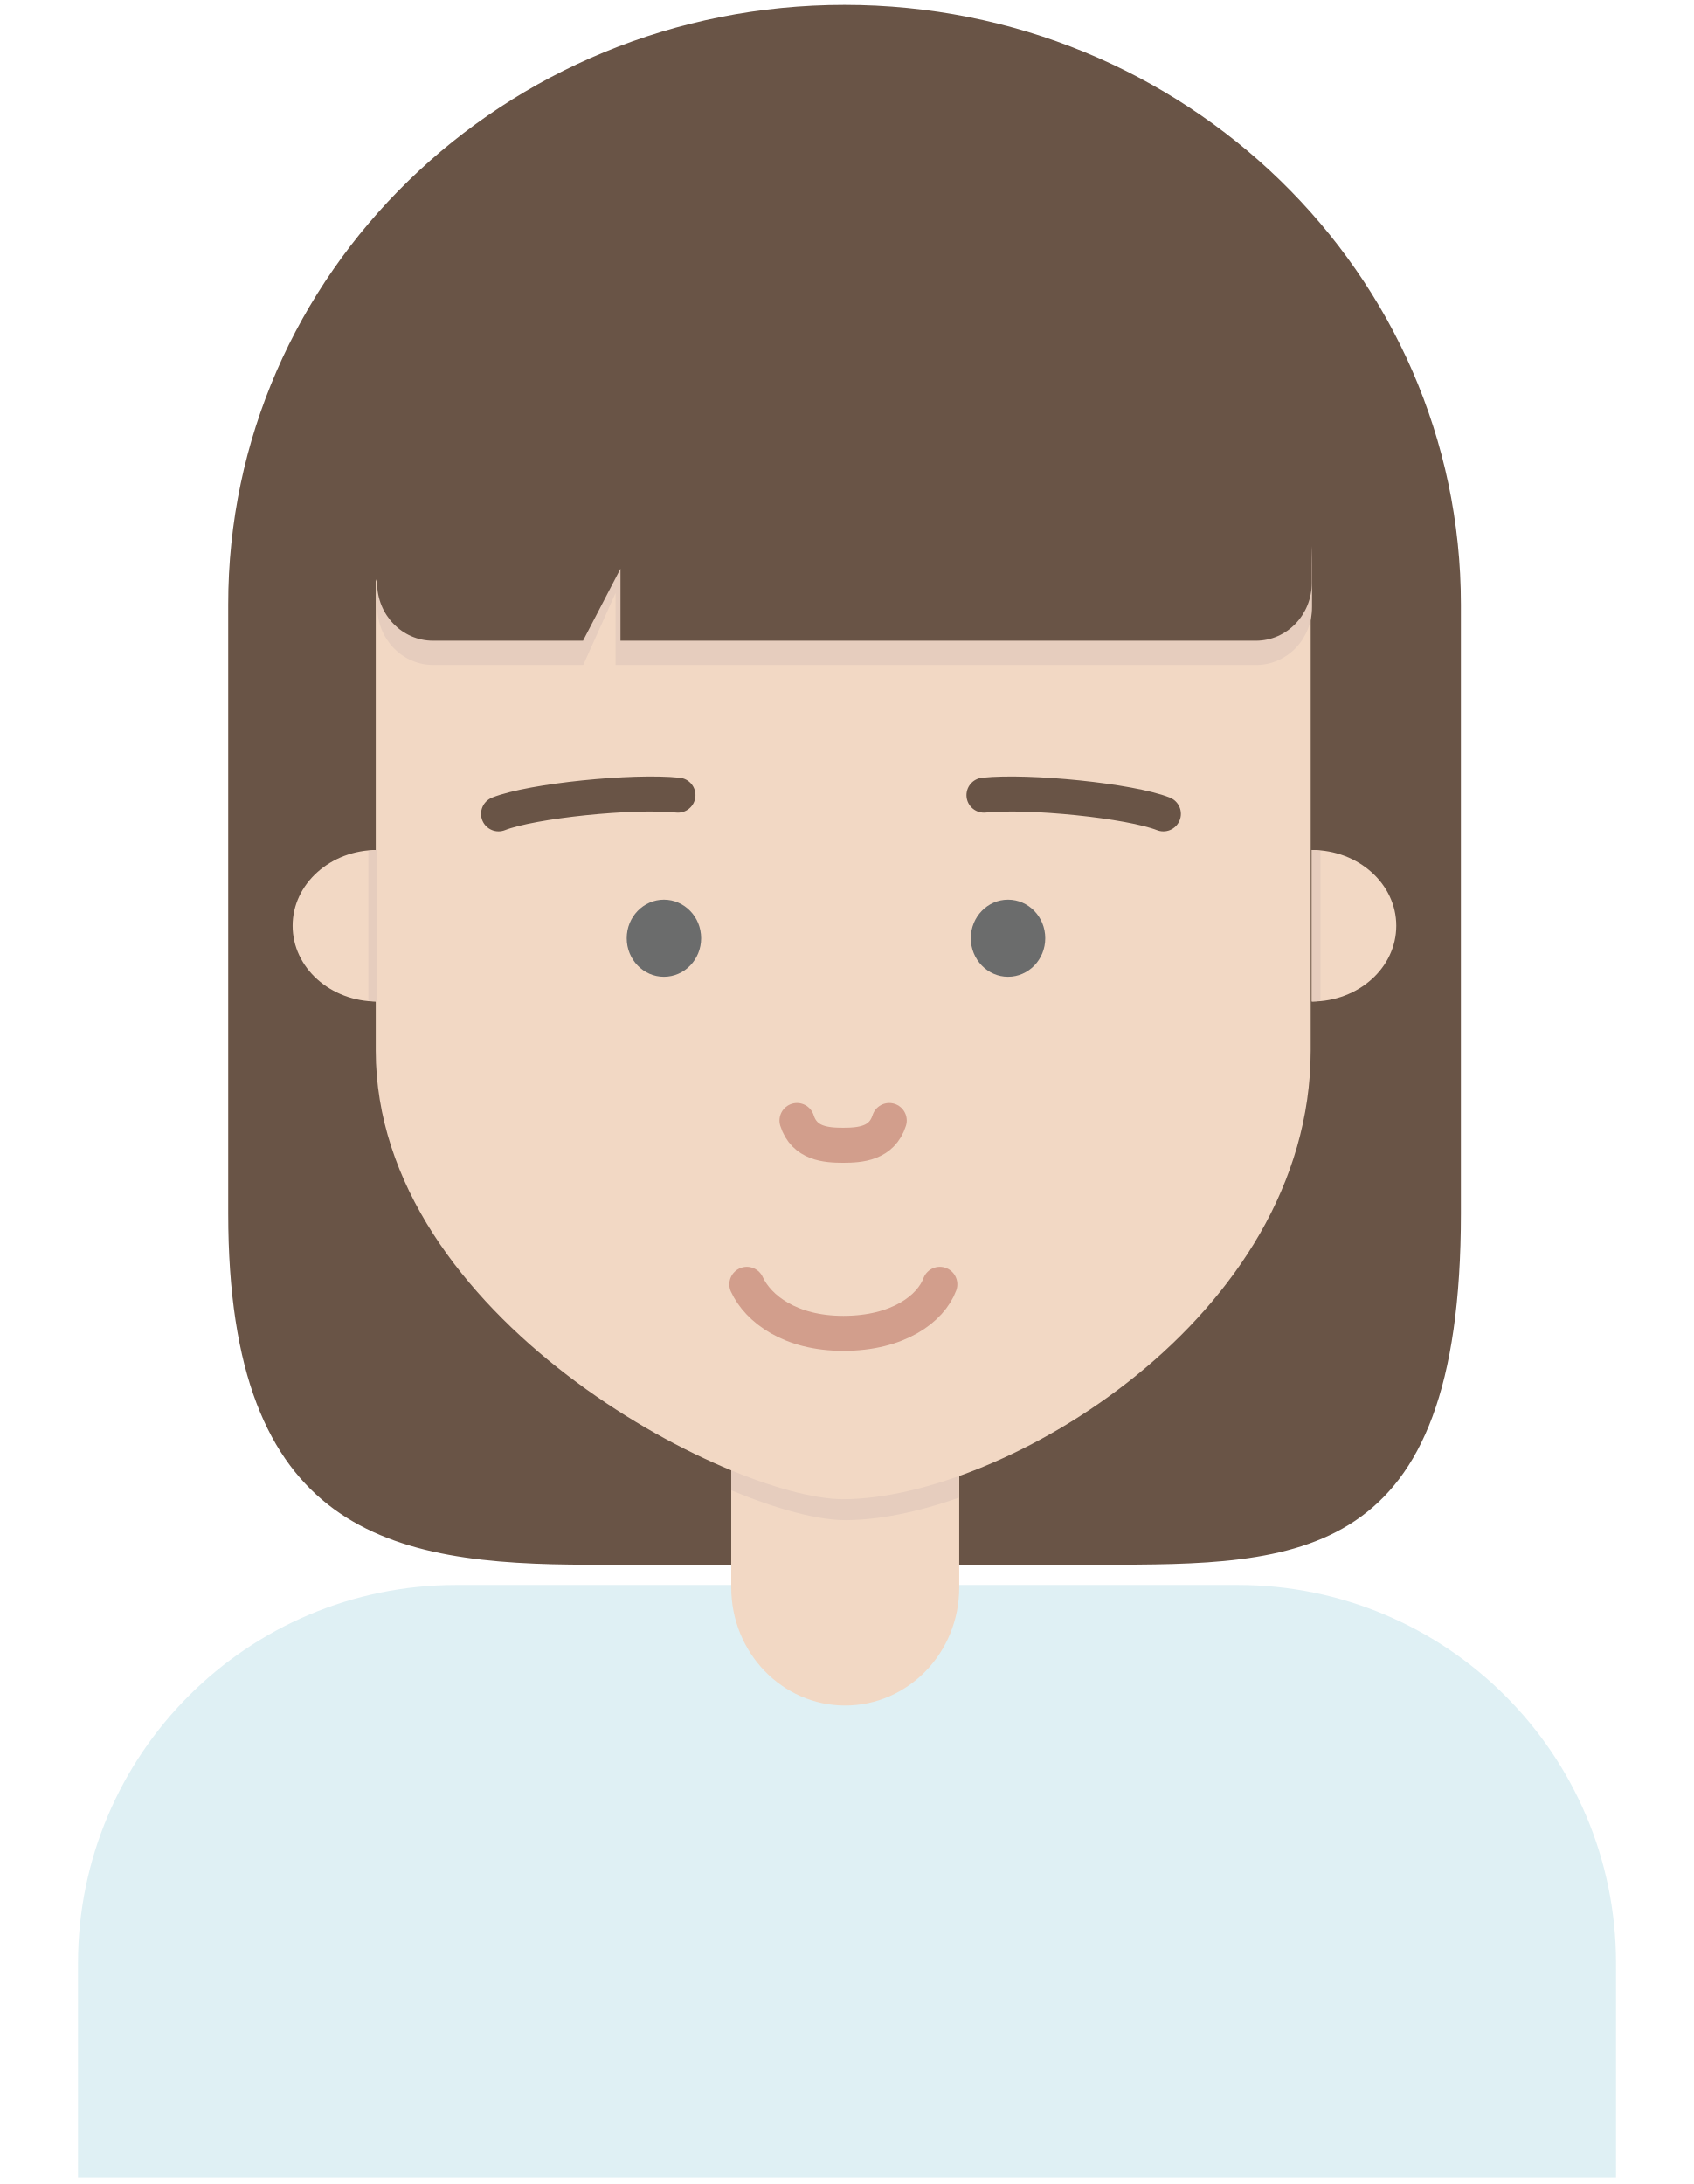
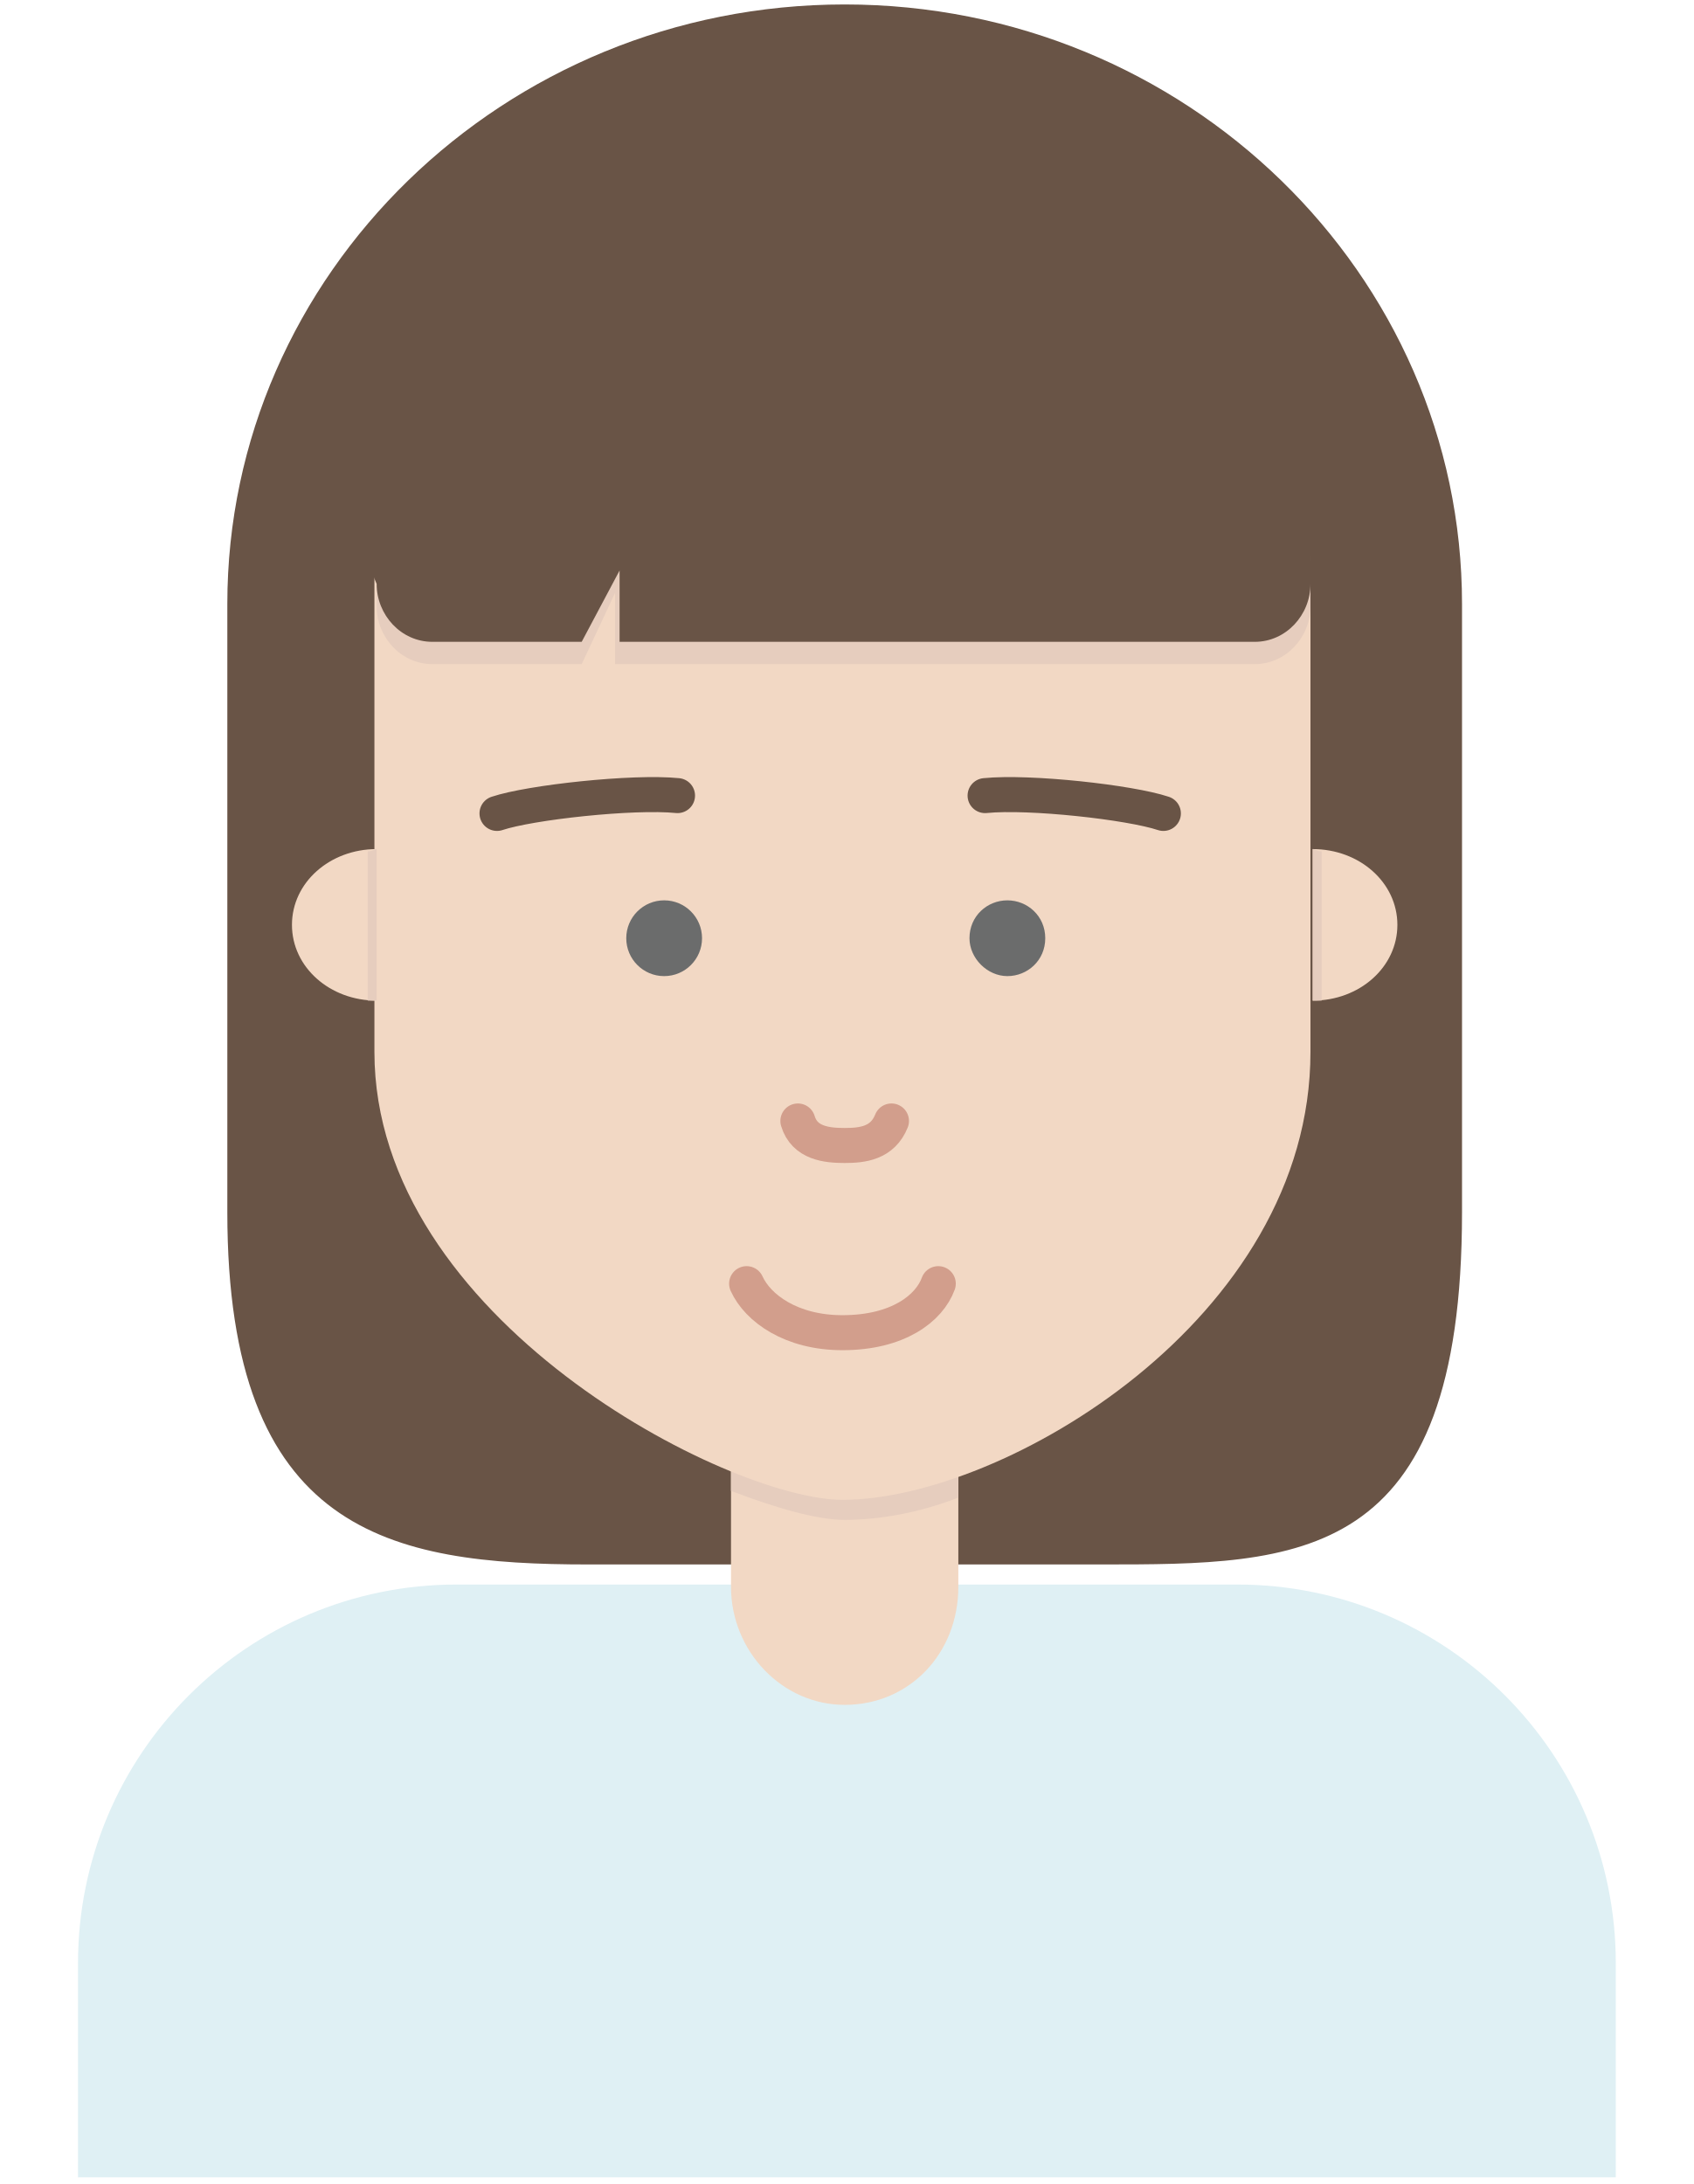
<svg xmlns="http://www.w3.org/2000/svg" version="1.1" id="Layer_1" x="0px" y="0px" viewBox="0 0 76 98" style="enable-background:new 0 0 76 98;" xml:space="preserve">
  <style type="text/css">
	.st0{fill:#DFF0F4;}
	.st1{fill:#695446;}
	.st2{fill:#F2D8C4;}
	.st3{fill:#E6CDBE;}
	.st4{fill:none;stroke:#D29E8C;stroke-width:1.571;stroke-linecap:round;stroke-miterlimit:10;}
	.st5{fill:none;stroke:#695446;stroke-width:1.571;stroke-linecap:round;stroke-miterlimit:10;}
	.st6{fill:#6B6C6C;}
</style>
  <g>
    <g>
-       <path class="st0" d="M72.5,97.71h-69V88.1c0-9.38,7.6-16.98,16.98-16.98h35.05c9.38,0,16.98,7.6,16.98,16.98V97.71z" />
-       <path class="st1" d="M37.89,0.22L37.89,0.22c15.28,0,27.66,12.05,27.66,26.91v27.32c0,15.76-7.26,15.76-16.2,15.76H26.44    c-8.95,0-16.2-1.4-16.2-15.76V27.13C10.23,12.27,22.62,0.22,37.89,0.22z" />
-       <path class="st2" d="M37.92,76.53L37.92,76.53c-2.82,0-5.11-2.37-5.11-5.3v-7.9h10.23v7.9C43.04,74.16,40.75,76.53,37.92,76.53z" />
-       <path class="st3" d="M37.92,68.21c1.48,0,3.25-0.35,5.11-1.01v-2.19H32.81v1.86C34.89,67.74,36.72,68.21,37.92,68.21z" />
-       <path class="st2" d="M37.83,67.27L37.83,67.27c-5.06,0-20.97-8.13-20.97-20.13V25.08c0-7.03,5.5-12.73,12.29-12.73h17.37    c6.79,0,12.29,5.7,12.29,12.73v22.06C58.8,59.15,44.98,67.27,37.83,67.27z" />
+       <path class="st0" d="M72.5,97.7h-69v-9.6c0-9.4,7.6-17,17-17h35c9.4,0,17,7.6,17,17L72.5,97.7L72.5,97.7z" />
+       <path class="st1" d="M37.9,0.2L37.9,0.2c15.3,0,27.7,12.1,27.7,26.9v27.3c0,15.8-7.3,15.8-16.2,15.8H26.4    c-8.9,0-16.2-1.4-16.2-15.8V27.1C10.2,12.3,22.6,0.2,37.9,0.2z" />
+       <path class="st2" d="M37.9,76.5L37.9,76.5c-2.8,0-5.1-2.4-5.1-5.3v-7.9H43v7.9C43,74.2,40.8,76.5,37.9,76.5z" />
+       <path class="st3" d="M37.9,68.2c1.5,0,3.3-0.3,5.1-1V65H32.8v1.9C34.9,67.7,36.7,68.2,37.9,68.2z" />
+       <path class="st2" d="M37.8,67.3L37.8,67.3c-5.1,0-21-8.1-21-20.1V25.1c0-7,5.5-12.7,12.3-12.7h17.4c6.8,0,12.3,5.7,12.3,12.7v22.1    C58.8,59.2,45,67.3,37.8,67.3z" />
      <g>
-         <path class="st4" d="M35.76,50.28c0.33,1.04,1.31,1.11,2.07,1.11s1.74-0.07,2.07-1.11" />
+         <path class="st4" d="M35.8,50.3c0.3,1,1.3,1.1,2.1,1.1s1.7-0.1,2.1-1.1" />
      </g>
      <g>
-         <path class="st4" d="M33.51,57.63c0.51,1.1,1.95,2.2,4.33,2.2c2.45,0,3.92-1.1,4.33-2.2" />
+         <path class="st4" d="M33.5,57.6c0.5,1.1,2,2.2,4.3,2.2c2.5,0,3.9-1.1,4.3-2.2" />
      </g>
-       <path class="st5" d="M44.15,35.68c2.01-0.21,6.55,0.25,8.05,0.84" />
-       <path class="st5" d="M30.42,35.68c-2.01-0.21-6.55,0.25-8.05,0.84" />
-       <path class="st2" d="M58.86,38.14c2.09,0,3.79,1.52,3.79,3.4s-1.69,3.4-3.79,3.4V38.14z" />
-       <path class="st2" d="M16.92,38.14c-2.09,0-3.79,1.52-3.79,3.4s1.69,3.4,3.79,3.4V38.14z" />
-       <path class="st3" d="M46.57,12.65H29.21c-6.79,0-12.29,5.63-12.29,12.66l0.01,1.93c0,1.44,1.12,2.6,2.51,2.6h6.73l1.45-3.23v3.23    h28.74c1.39,0,2.51-1.16,2.51-2.6v-1.87C58.86,18.35,53.36,12.65,46.57,12.65z" />
-       <path class="st1" d="M46.57,11.55H29.21c-6.79,0-13.06,5.7-13.06,12.73l0.77,1.87c0,1.44,1.12,2.6,2.51,2.6h6.73l1.68-3.23v3.23    h28.51c1.39,0,2.51-1.16,2.51-2.6v-1.87C58.86,17.25,53.36,11.55,46.57,11.55z" />
-       <path class="st3" d="M58.86,38.14v6.8c0.13,0,0.26-0.02,0.39-0.03v-6.73C59.12,38.17,58.99,38.14,58.86,38.14z" />
-       <path class="st3" d="M16.92,38.14v6.8c-0.13,0-0.26-0.02-0.39-0.03v-6.73C16.66,38.17,16.79,38.14,16.92,38.14z" />
-       <path class="st6" d="M46.9,42.1c0,0.96-0.75,1.73-1.67,1.73c-0.92,0-1.67-0.78-1.67-1.73c0-0.96,0.75-1.73,1.67-1.73    C46.15,40.37,46.9,41.14,46.9,42.1z" />
-       <ellipse class="st6" cx="29.79" cy="42.1" rx="1.67" ry="1.73" />
+       <path class="st5" d="M44.2,35.7c2-0.2,6.5,0.3,8,0.8" />
+       <path class="st5" d="M30.4,35.7c-2-0.2-6.6,0.3-8.1,0.8" />
+       <path class="st2" d="M58.9,38.1c2.1,0,3.8,1.5,3.8,3.4s-1.7,3.4-3.8,3.4V38.1z" />
+       <path class="st2" d="M16.9,38.1c-2.1,0-3.8,1.5-3.8,3.4s1.7,3.4,3.8,3.4V38.1z" />
+       <path class="st3" d="M46.6,12.6H29.2c-6.8,0-12.3,5.6-12.3,12.7l0,1.9c0,1.4,1.1,2.6,2.5,2.6h6.7l1.5-3.2v3.2h28.7    c1.4,0,2.5-1.2,2.5-2.6v-1.9C58.9,18.4,53.4,12.6,46.6,12.6z" />
+       <path class="st1" d="M46.6,11.6H29.2c-6.8,0-13.1,5.7-13.1,12.7l0.8,1.9c0,1.4,1.1,2.6,2.5,2.6h6.7l1.7-3.2v3.2h28.5    c1.4,0,2.5-1.2,2.5-2.6v-1.9C58.9,17.3,53.4,11.6,46.6,11.6z" />
+       <path class="st3" d="M58.9,38.1v6.8c0.1,0,0.3,0,0.4,0v-6.7C59.1,38.2,59,38.1,58.9,38.1z" />
+       <path class="st3" d="M16.9,38.1v6.8c-0.1,0-0.3,0-0.4,0v-6.7C16.7,38.2,16.8,38.1,16.9,38.1z" />
+       <path class="st6" d="M46.9,42.1c0,1-0.8,1.7-1.7,1.7s-1.7-0.8-1.7-1.7c0-1,0.8-1.7,1.7-1.7S46.9,41.1,46.9,42.1z" />
+       <ellipse class="st6" cx="29.8" cy="42.1" rx="1.7" ry="1.7" />
    </g>
  </g>
</svg>
